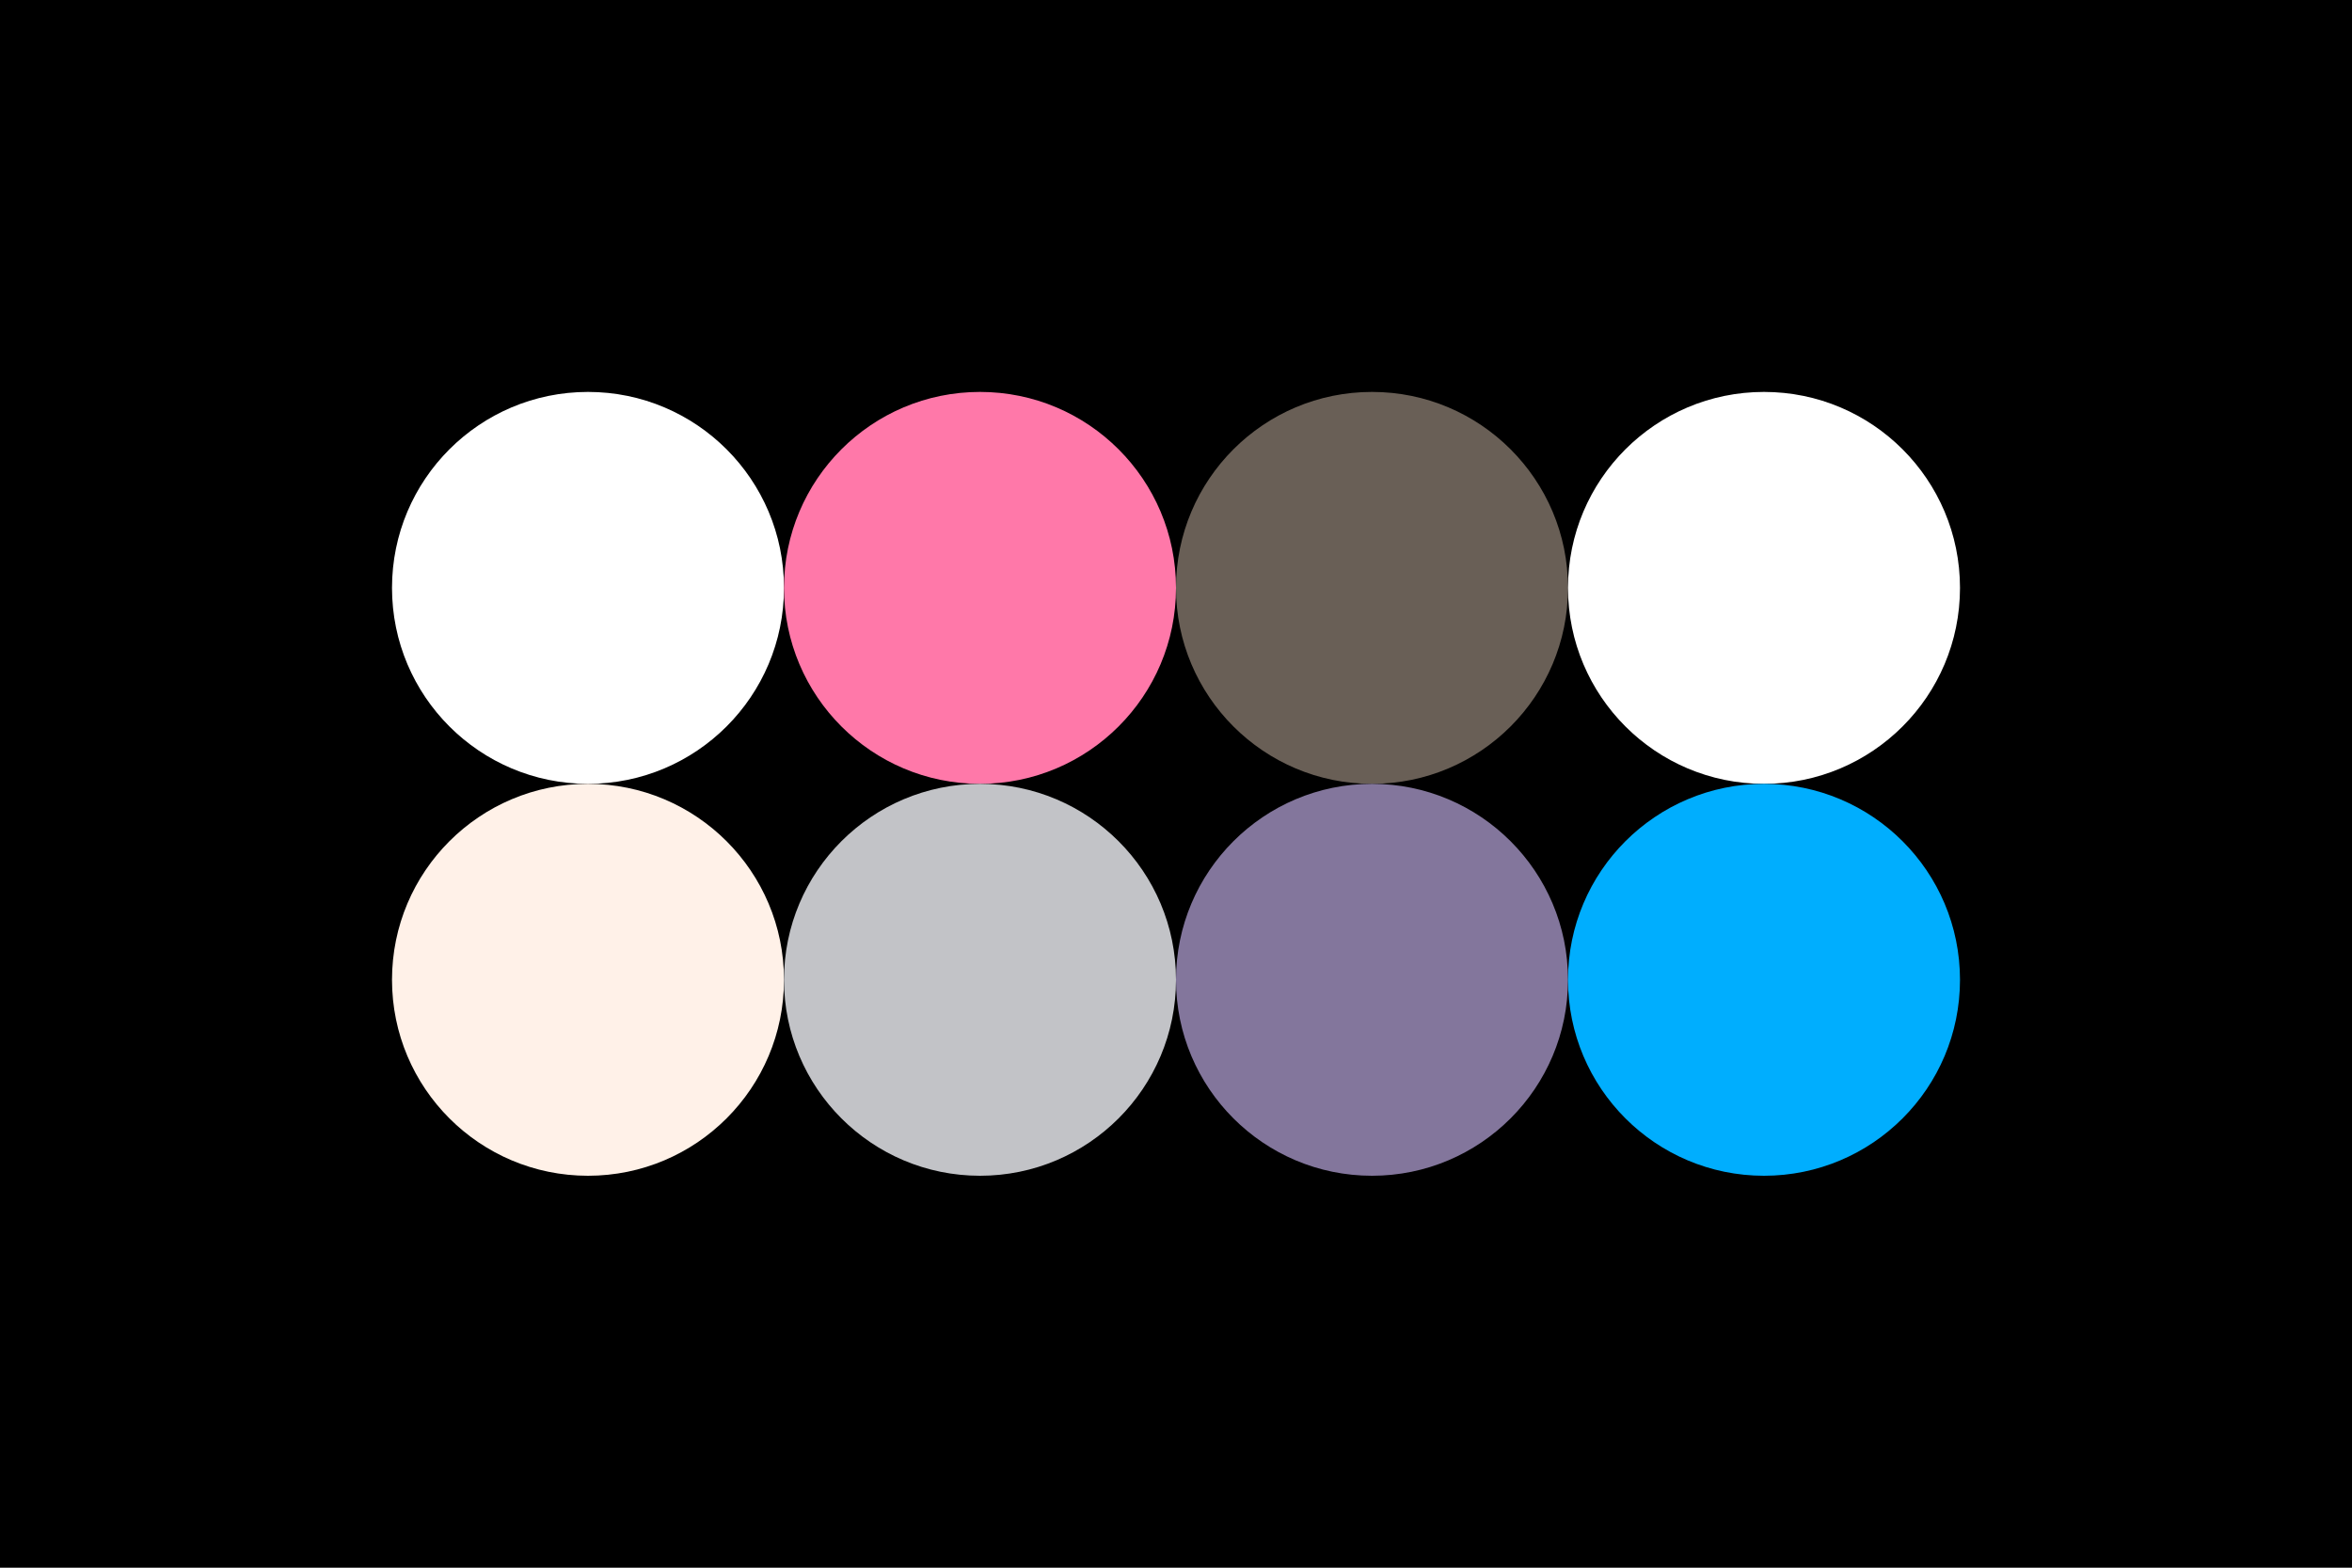
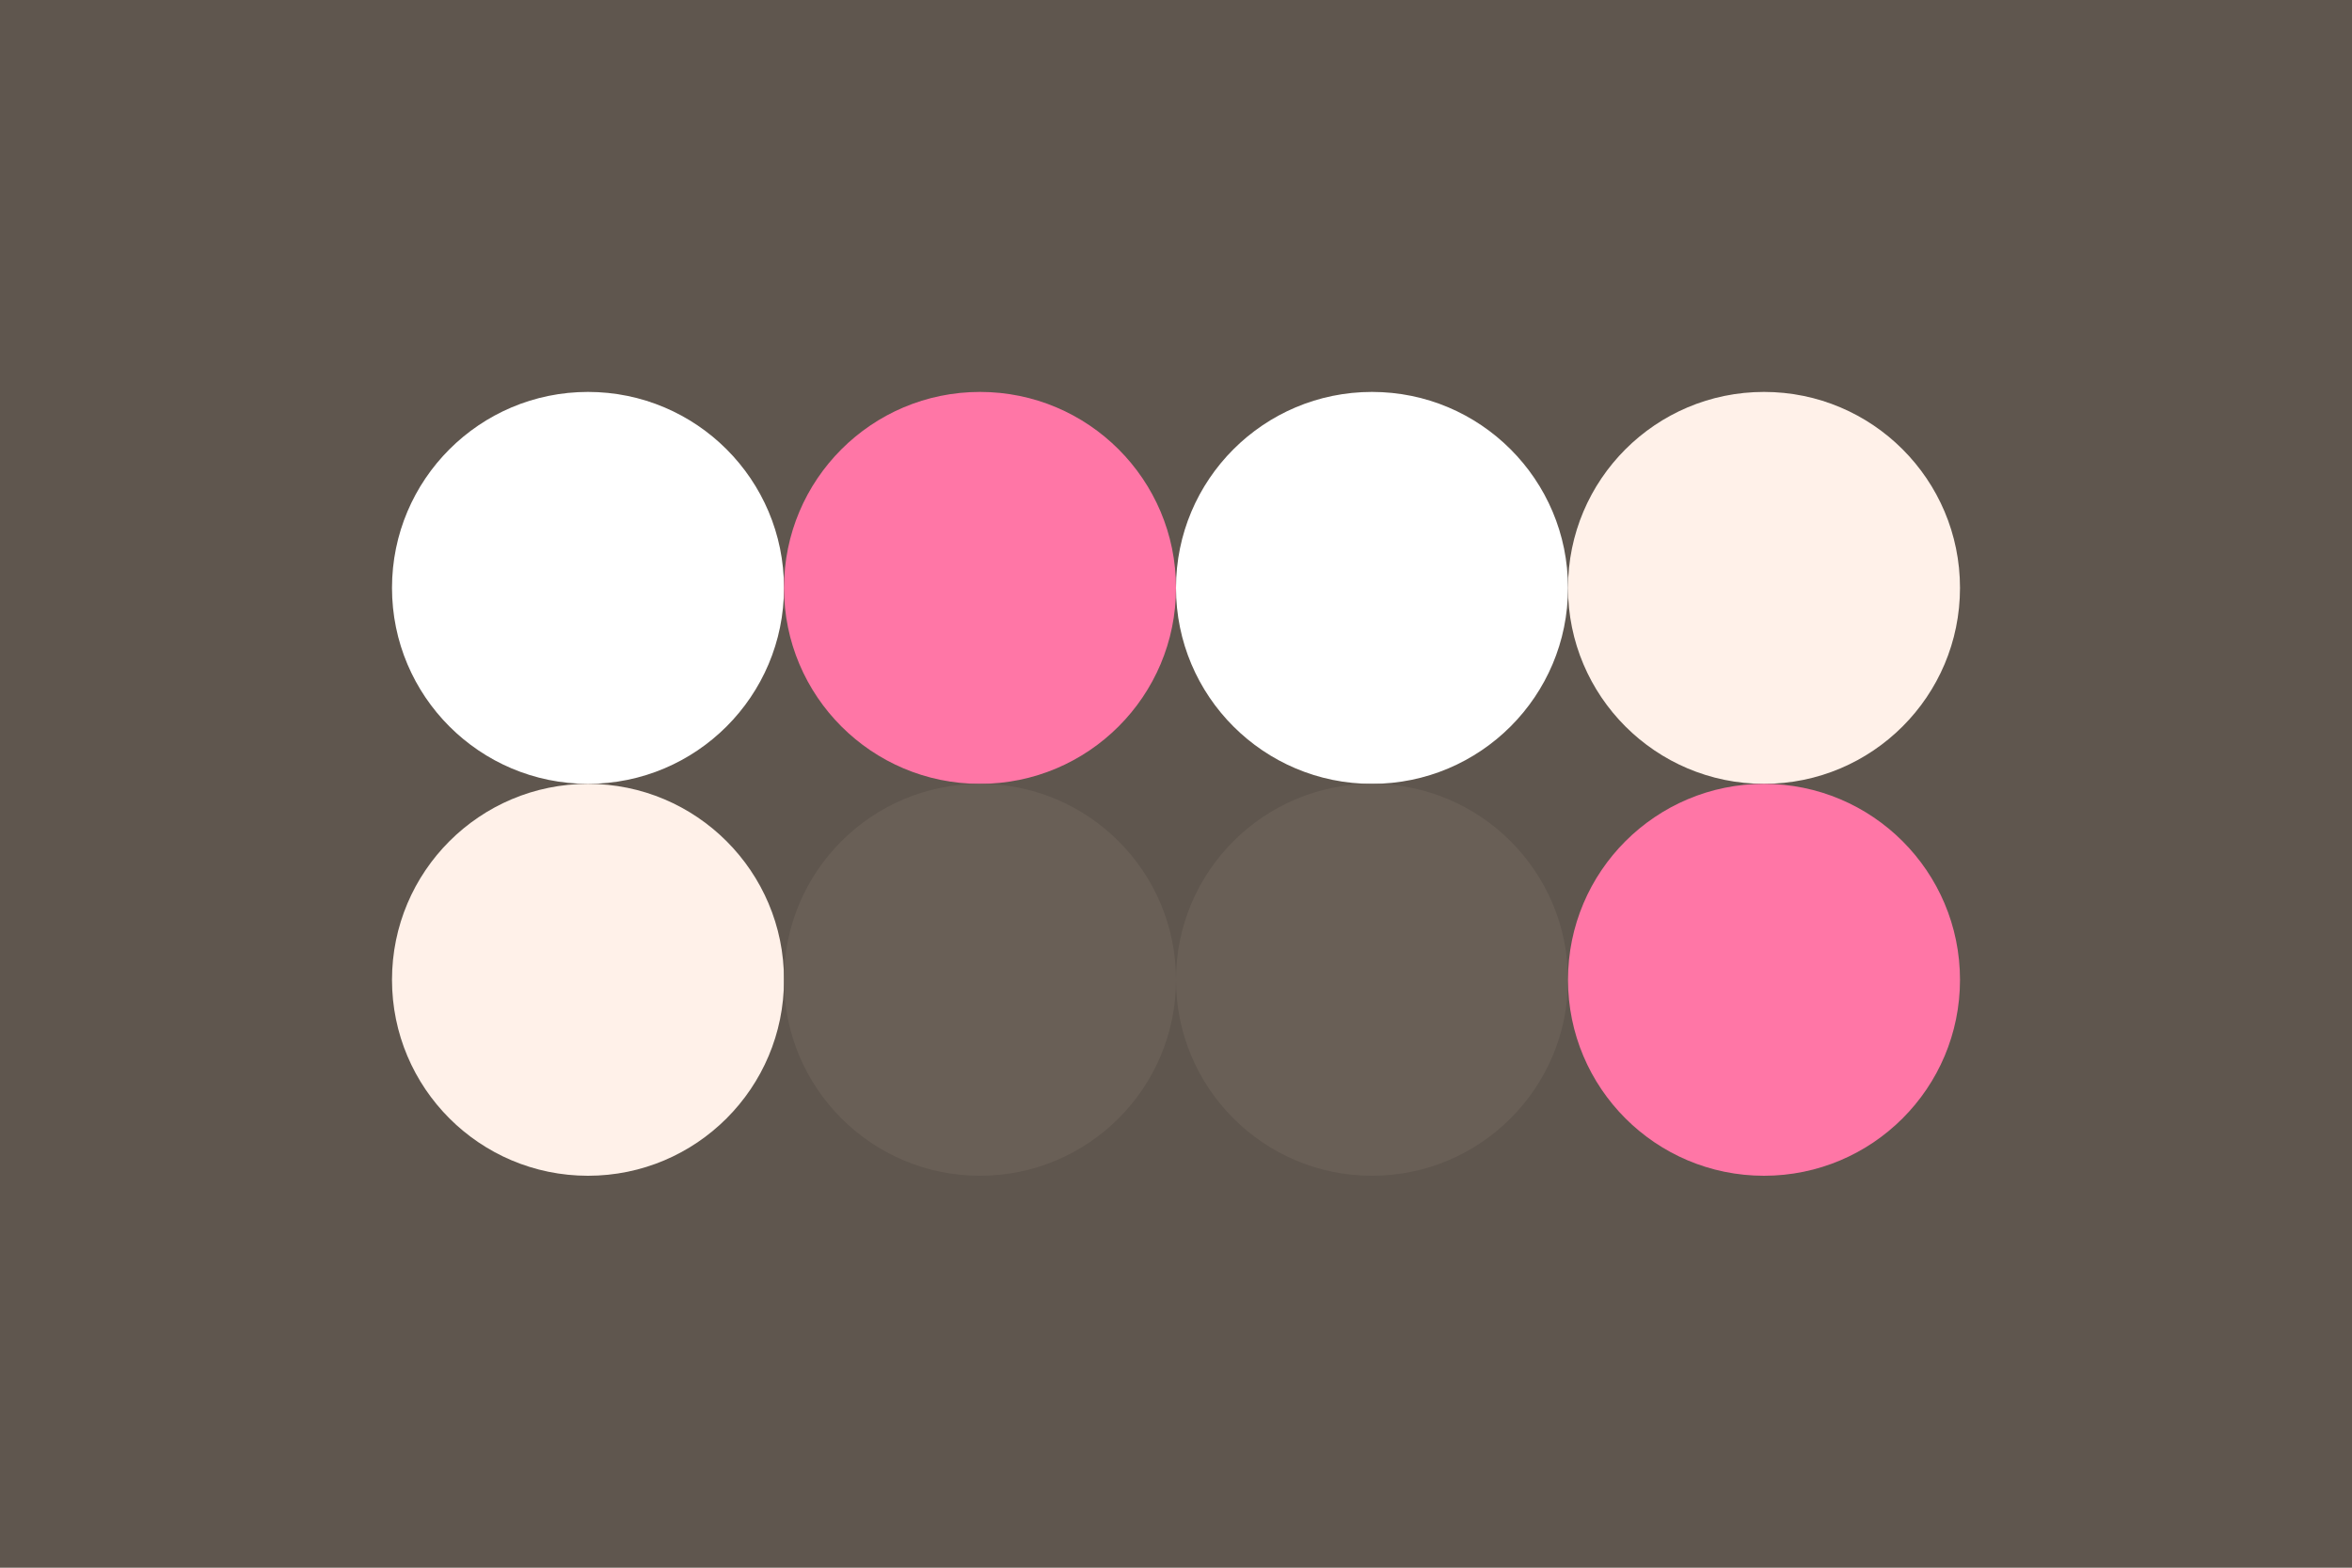
<svg xmlns="http://www.w3.org/2000/svg" width="96px" height="64px" baseProfile="full" version="1.1">
-   <rect width="96" height="64" id="background" fill="#000000" />
+   <rect width="96" height="64" id="background" fill="#5f564e" />
  <circle cx="24" cy="24" r="8" id="f_high" fill="#ffffff" />
-   <circle cx="40" cy="24" r="8" id="f_med" fill="#ff78a9" />
-   <circle cx="56" cy="24" r="8" id="f_low" fill="#695f56" />
-   <circle cx="72" cy="24" r="8" id="f_inv" fill="#ffffff" />
-   <circle cx="24" cy="40" r="8" id="b_high" fill="#fff1e8" />
-   <circle cx="40" cy="40" r="8" id="b_med" fill="#c2c3c7" />
-   <circle cx="56" cy="40" r="8" id="b_low" fill="#83769c" />
-   <circle cx="72" cy="40" r="8" id="b_inv" fill="#00aefe" />
+   <circle cx="40" cy="24" r="8" id="f_med" fill="#ff76a6" />
+   <circle cx="56" cy="24" r="8" id="f_low" fill="#ffffff" />
+   <circle cx="72" cy="24" r="8" id="f_inv" fill="#fff1e9" />
+   <circle cx="24" cy="40" r="8" id="b_high" fill="#fff1e9" />
+   <circle cx="40" cy="40" r="8" id="b_med" fill="#695f56" />
+   <circle cx="56" cy="40" r="8" id="b_low" fill="#695f56" />
+   <circle cx="72" cy="40" r="8" id="b_inv" fill="#ff76a6" />
</svg>
